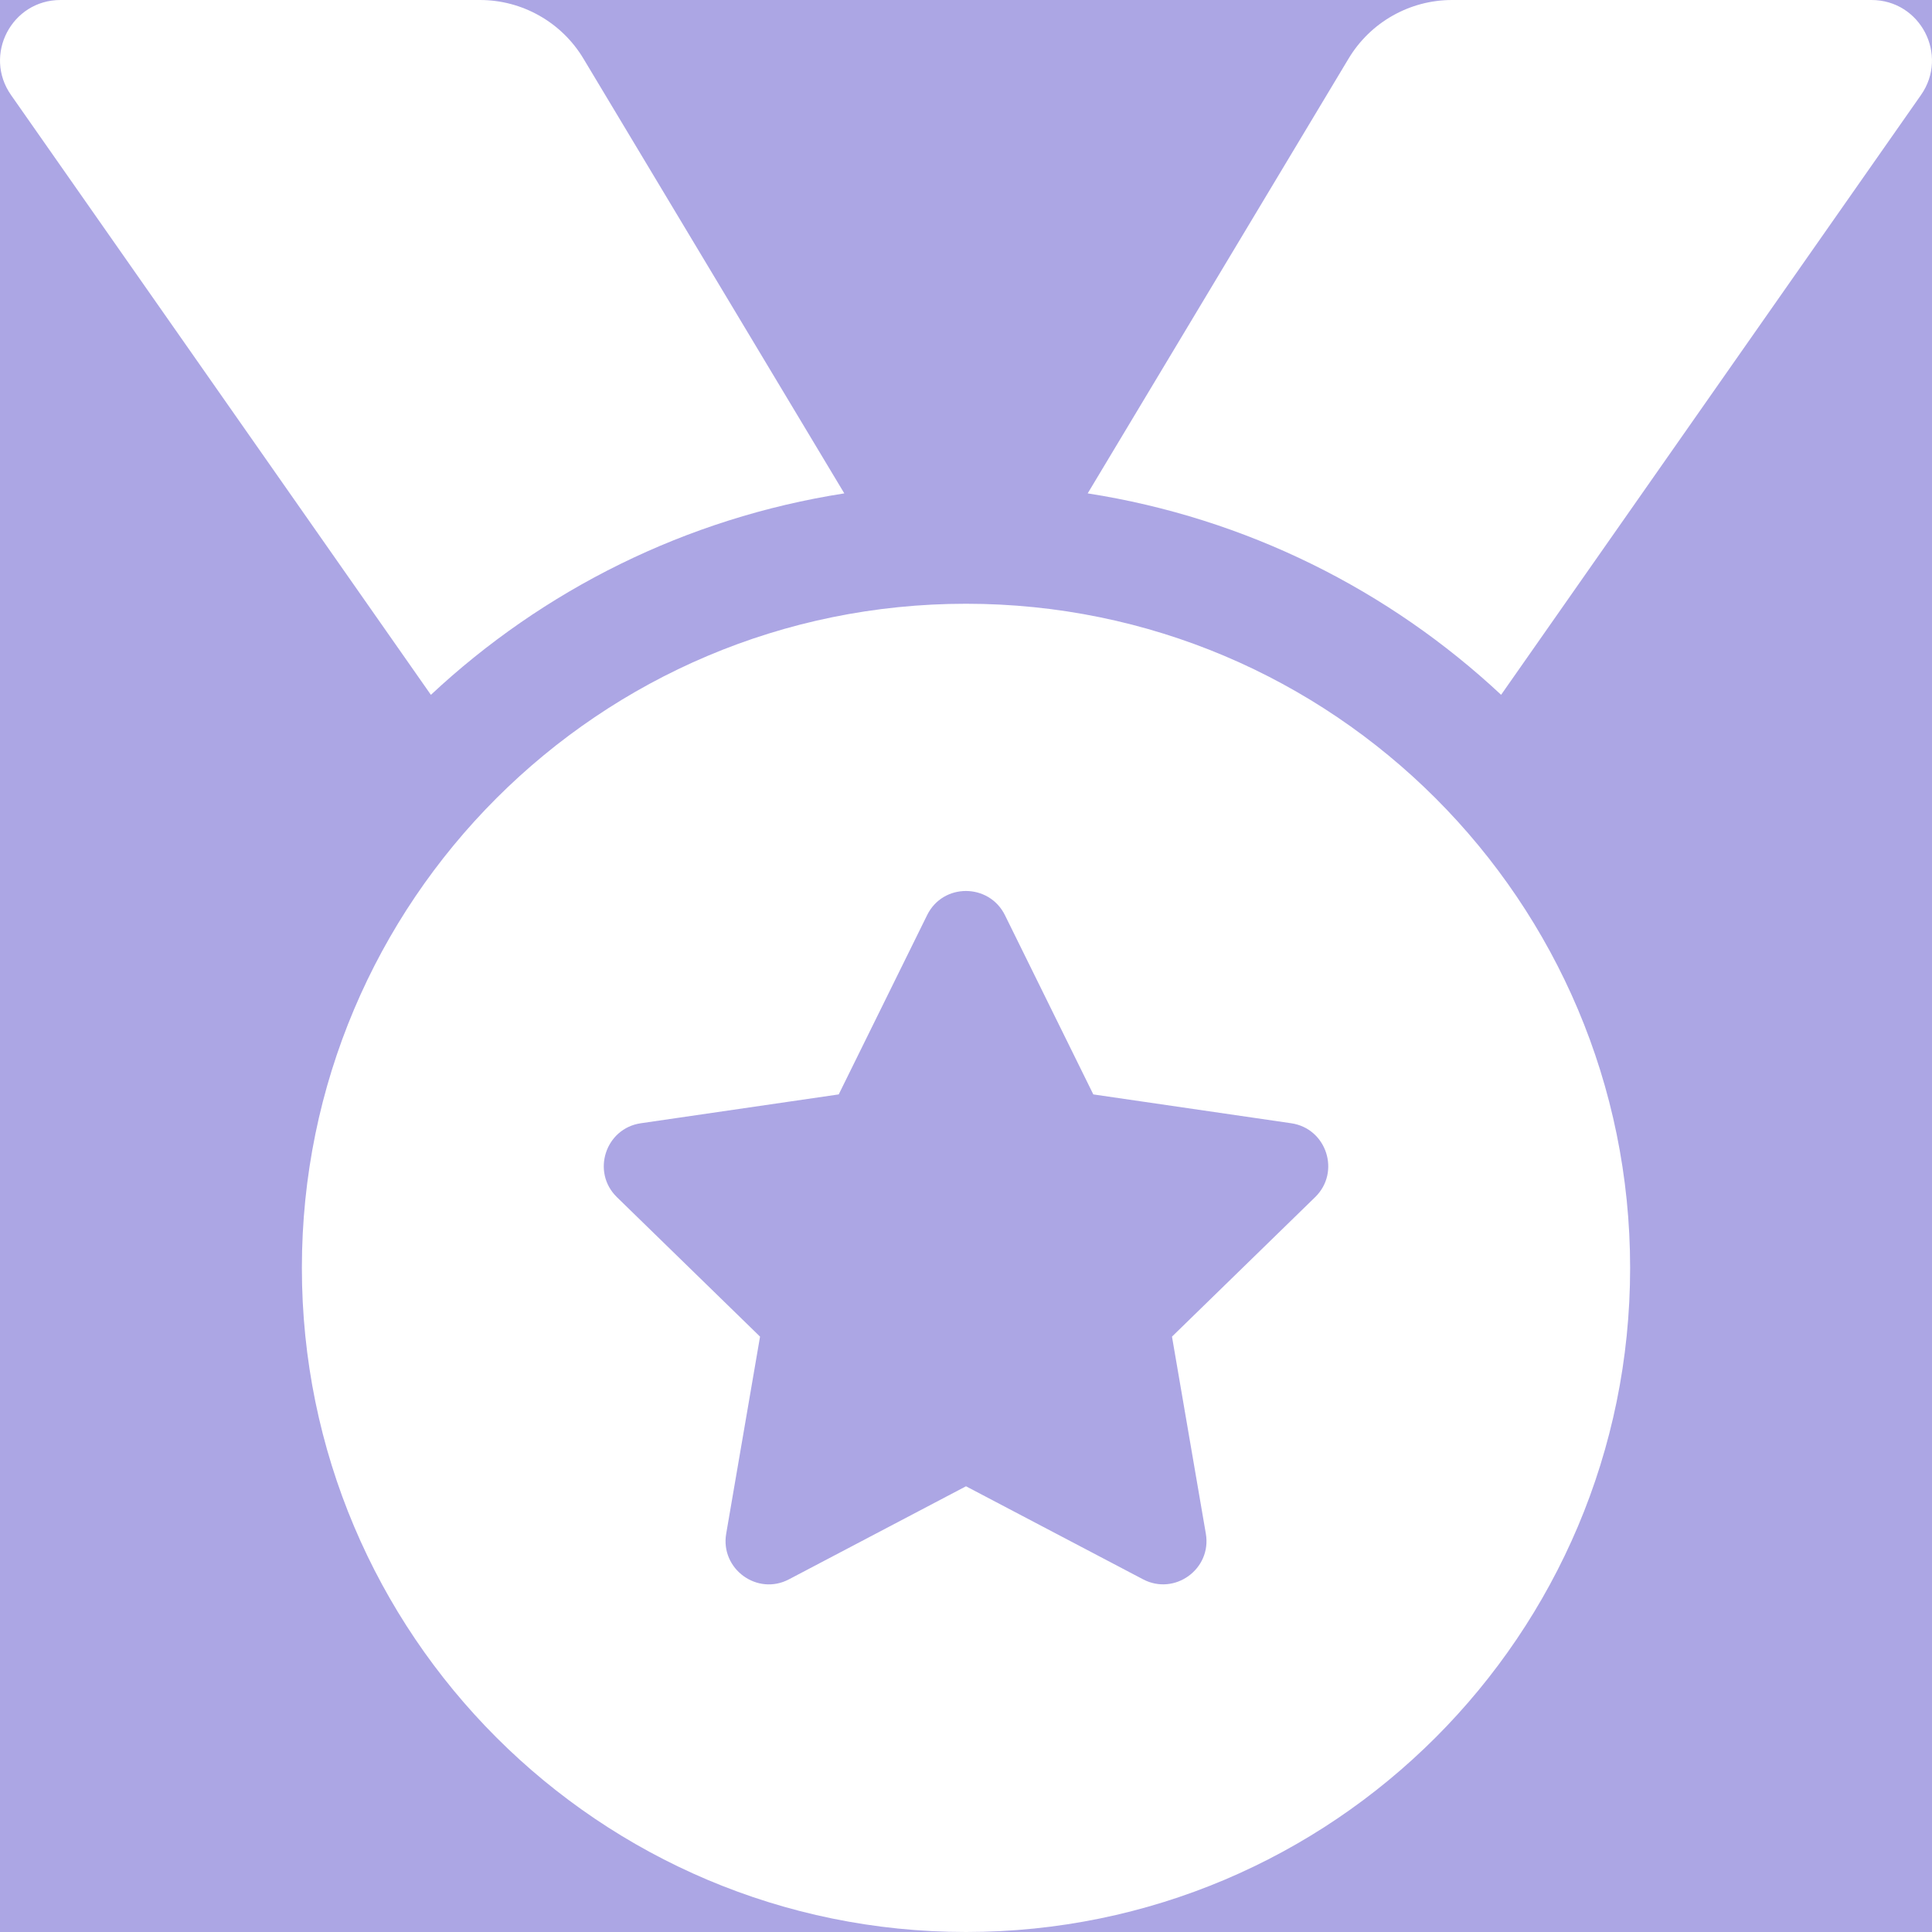
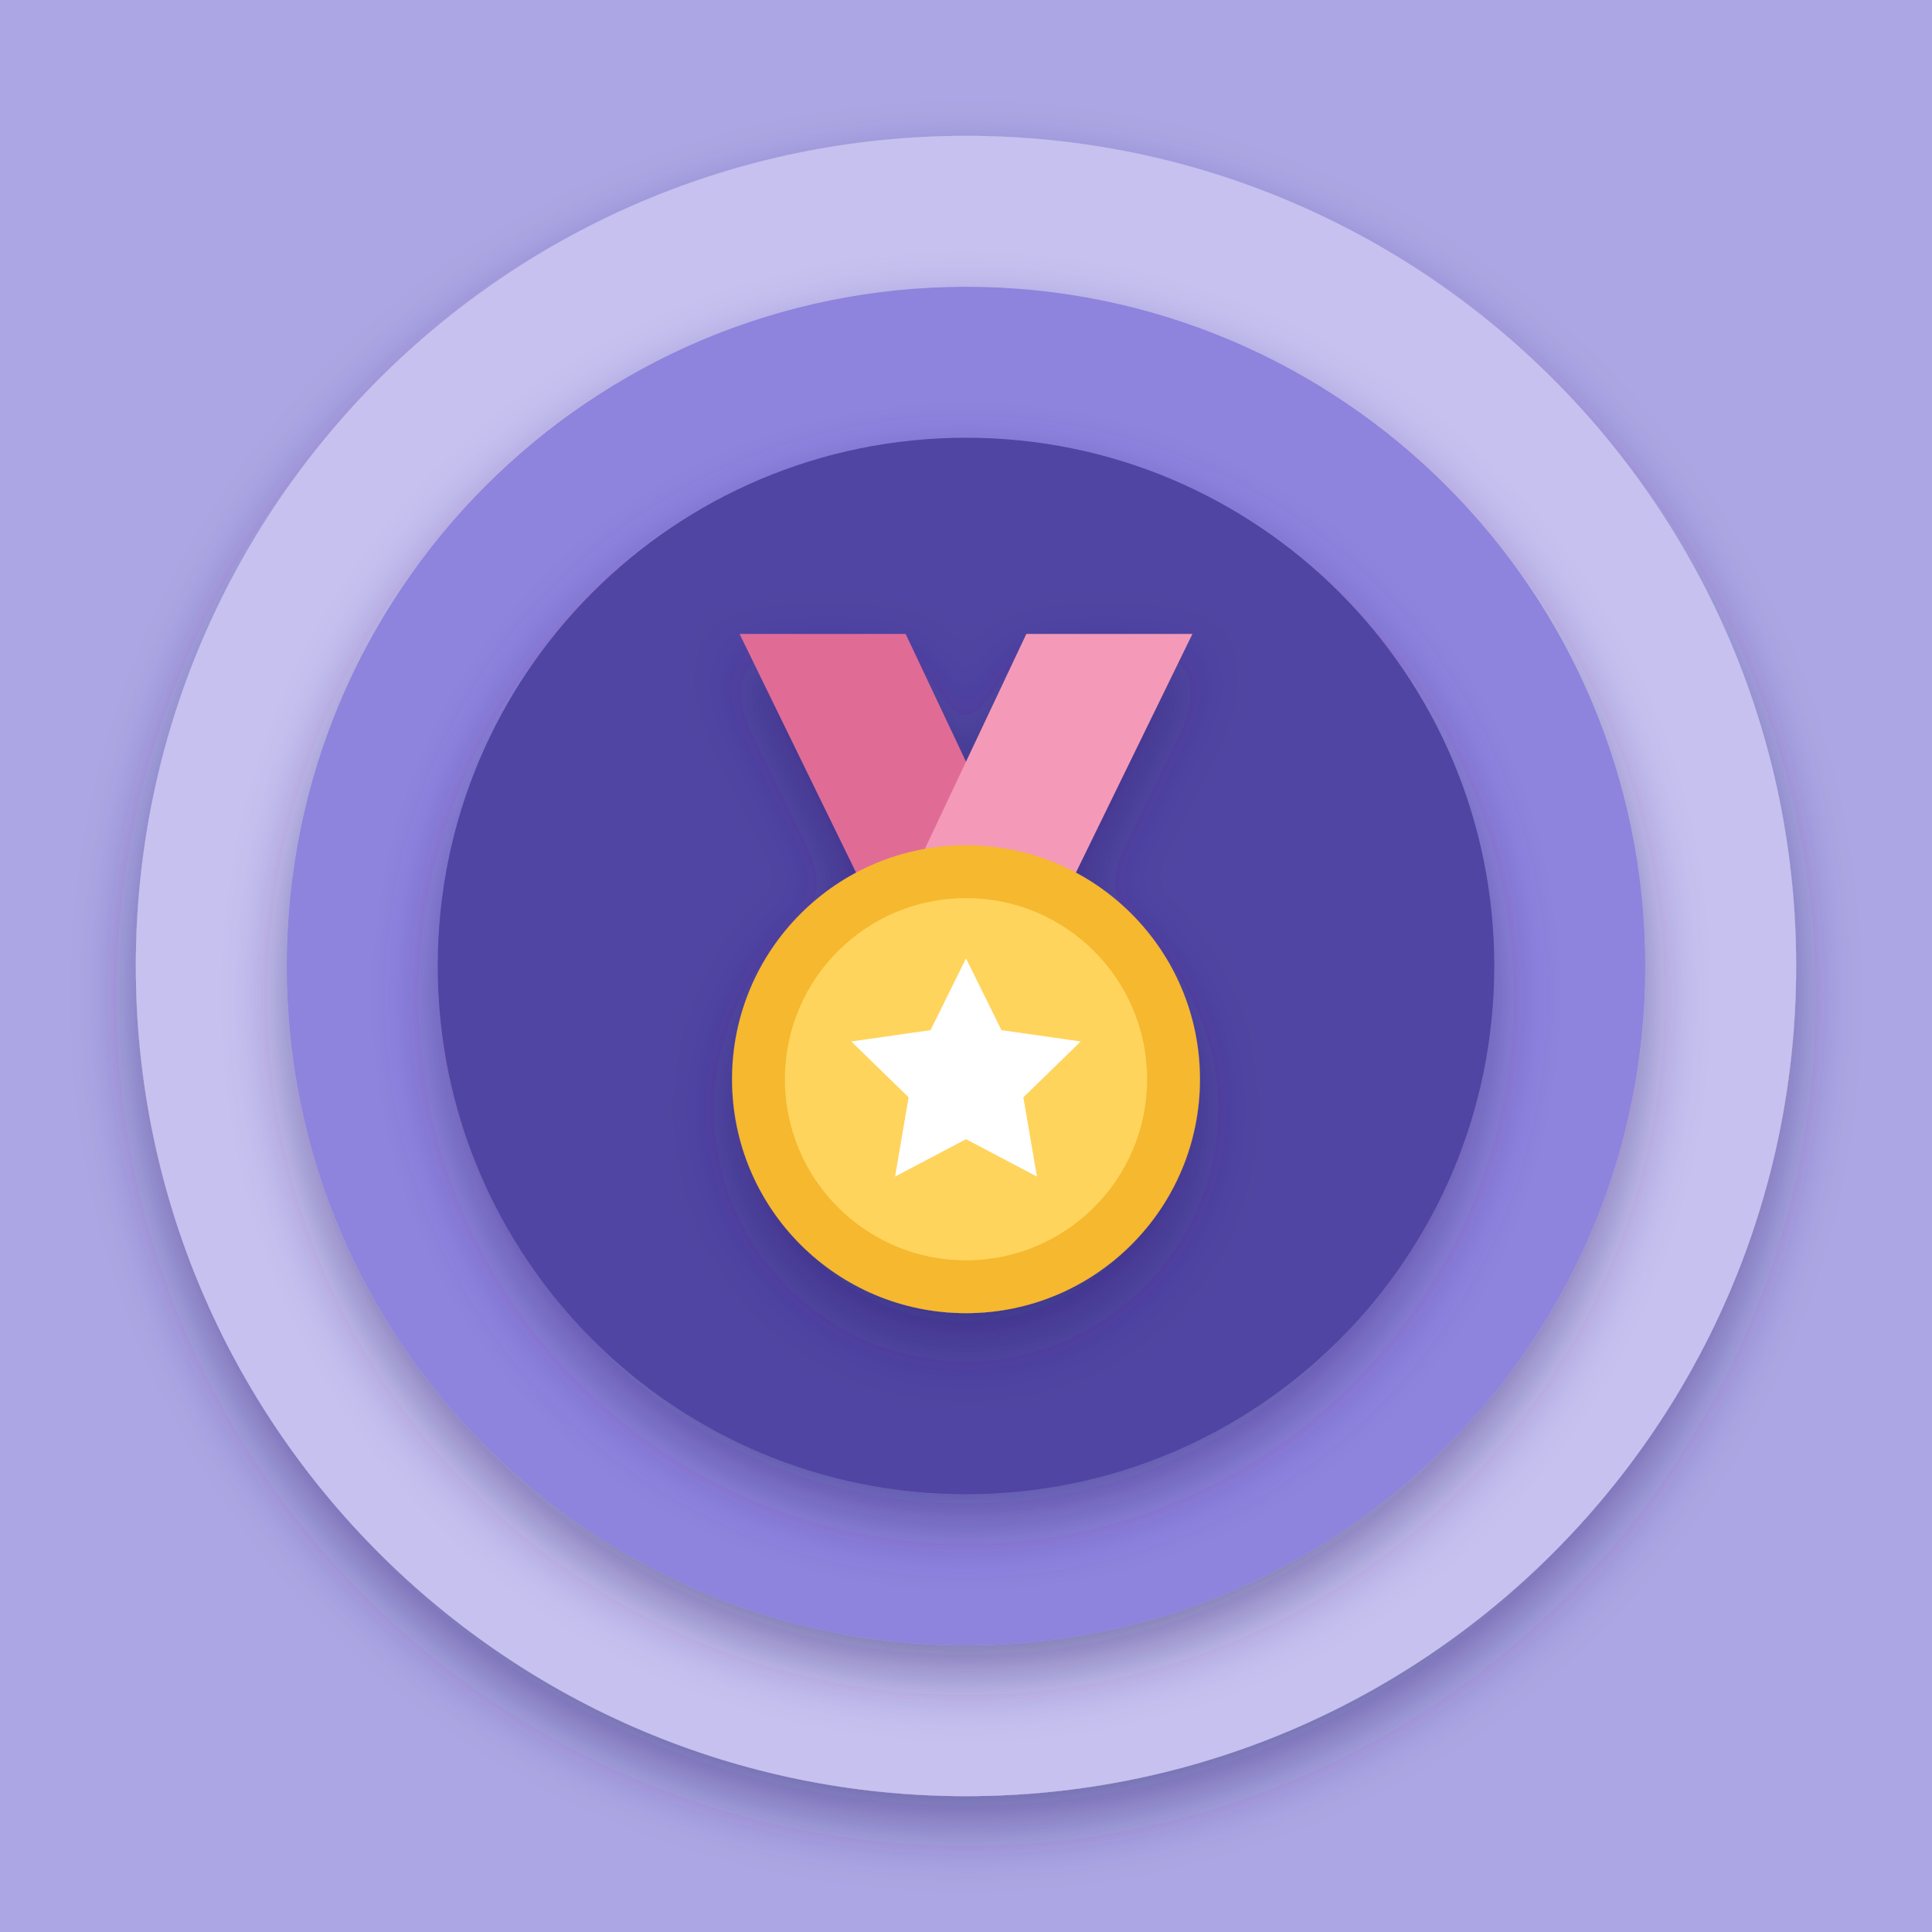
<svg xmlns="http://www.w3.org/2000/svg" width="128" height="128" viewBox="0 0 512 512">
+   <defs>
+     <filter id="shadow" width="140%" height="140%" x="-20%" y="-20%">
+       <feDropShadow dx="0" dy="8" flood-color="#2E2670" flood-opacity=".45" stdDeviation="8" />
+     </filter>
+   </defs>
  <rect width="100%" height="100%" fill="#ACA6E4" />
-   <path fill="#fff" d="M223.75 130.75 154.62 15.54A31.997 31.997 0 0 0 127.18 0H16.03C3.08 0-4.5 14.57 2.92 25.18l111.27 158.96c29.72-27.77 67.52-46.83 109.56-53.39zM495.97 0H384.82c-11.24 0-21.66 5.9-27.44 15.54l-69.13 115.21c42.04 6.56 79.84 25.62 109.56 53.38L509.08 25.18C516.5 14.57 508.92 0 495.97 0zM256 160c-97.2 0-176 78.8-176 176s78.8 176 176 176 176-78.8 176-176-78.8-176-176-176zm92.52 157.26-37.93 36.96 8.97 52.22c1.6 9.36-8.26 16.51-16.65 12.09L256 393.88l-46.9 24.65c-8.4 4.45-18.25-2.74-16.65-12.09l8.97-52.22-37.93-36.96c-6.82-6.64-3.05-18.23 6.35-19.59l52.43-7.64 23.43-47.52c2.11-4.28 6.19-6.39 10.28-6.39 4.11 0 8.22 2.14 10.33 6.39l23.43 47.52 52.43 7.64c9.4 1.36 13.17 12.95 6.35 19.59z" />
+   <circle cx="256" cy="256" r="220" fill="#C7C1F0" filter="url(#shadow)" />
+   <circle cx="256" cy="256" r="180" fill="#8E83DD" filter="url(#shadow)" />
+   <circle cx="256" cy="256" r="140" fill="#5144A3" filter="url(#shadow)" />
+   <g filter="url(#shadow)">
+     <path fill="#E06C96" d="M196 168h44l34 72-36 14z" />
+     <path fill="#F49AB8" d="M316 168h-44l-34 72 36 14z" />
+     <circle cx="256" cy="286" r="62" fill="#F5B82E" />
+     <circle cx="256" cy="286" r="48" fill="#FFD45C" />
+     <path fill="#FFF" d="m256 254 9.4 19 21 3-15.2 14.8 3.6 21-18.8-9.9-18.8 9.9 3.6-21-15.2-14.8 21-3z" />
+   </g>
</svg>
